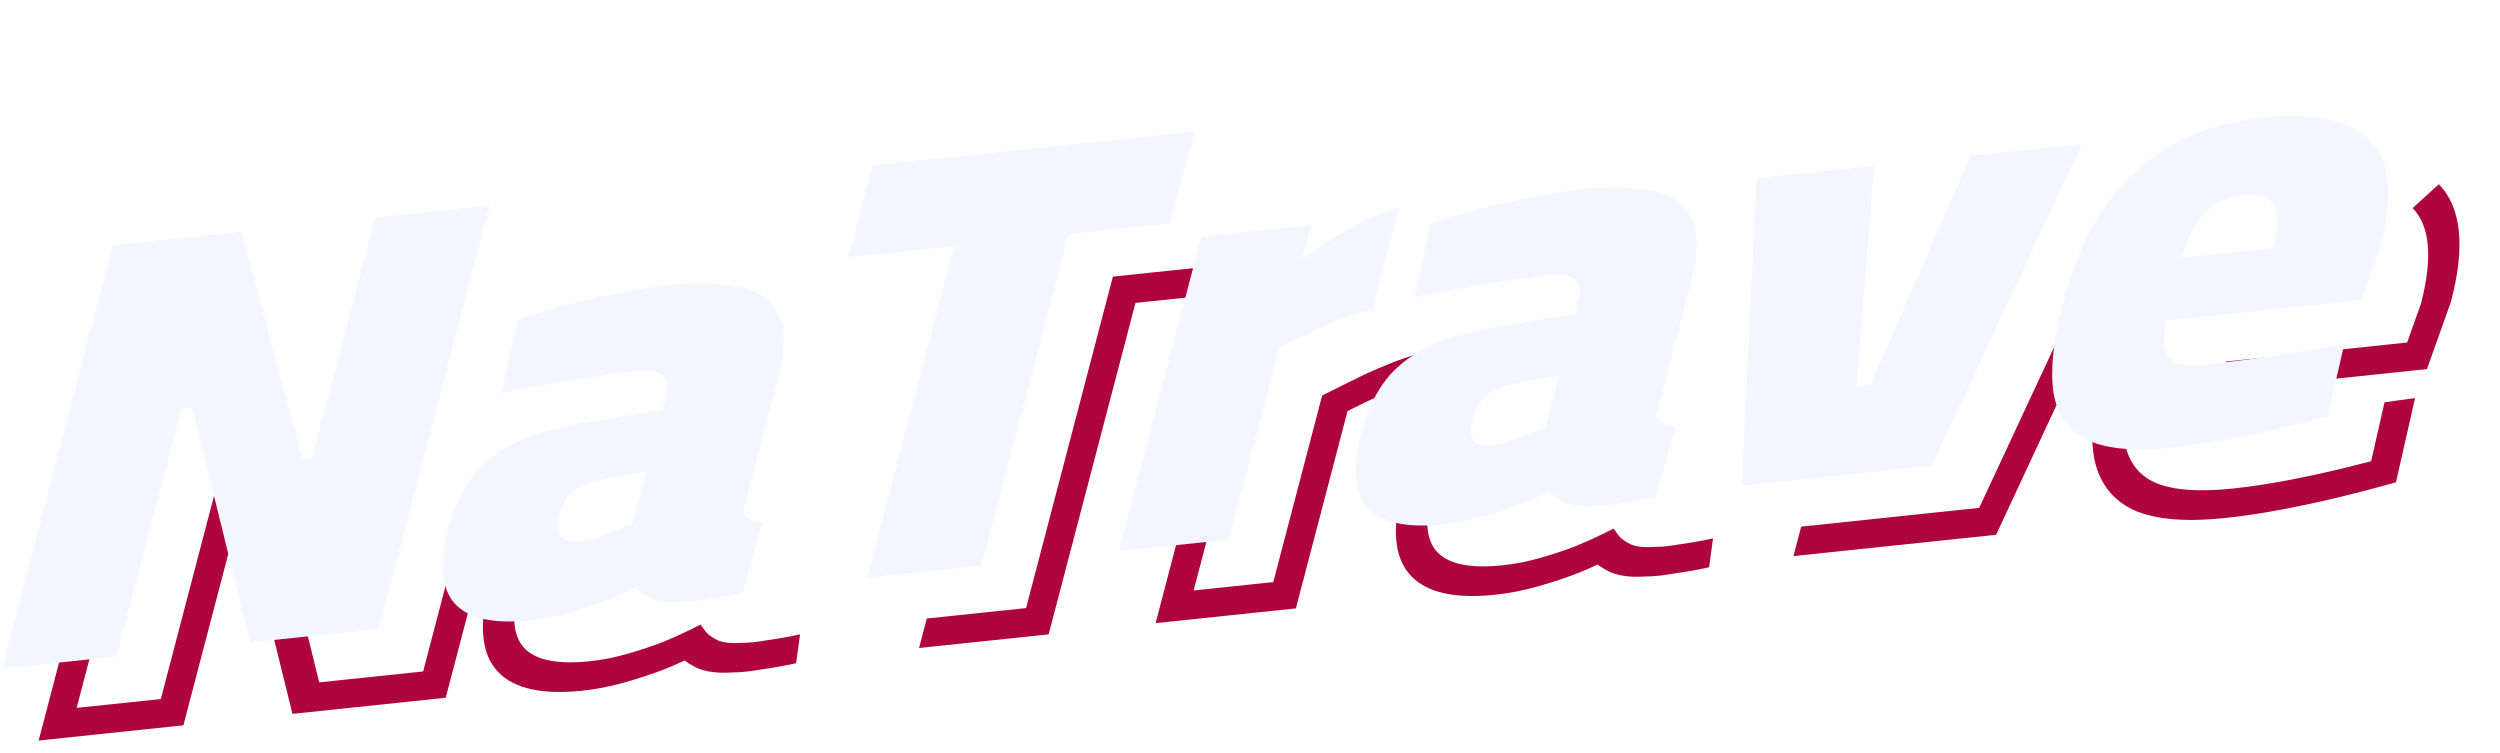
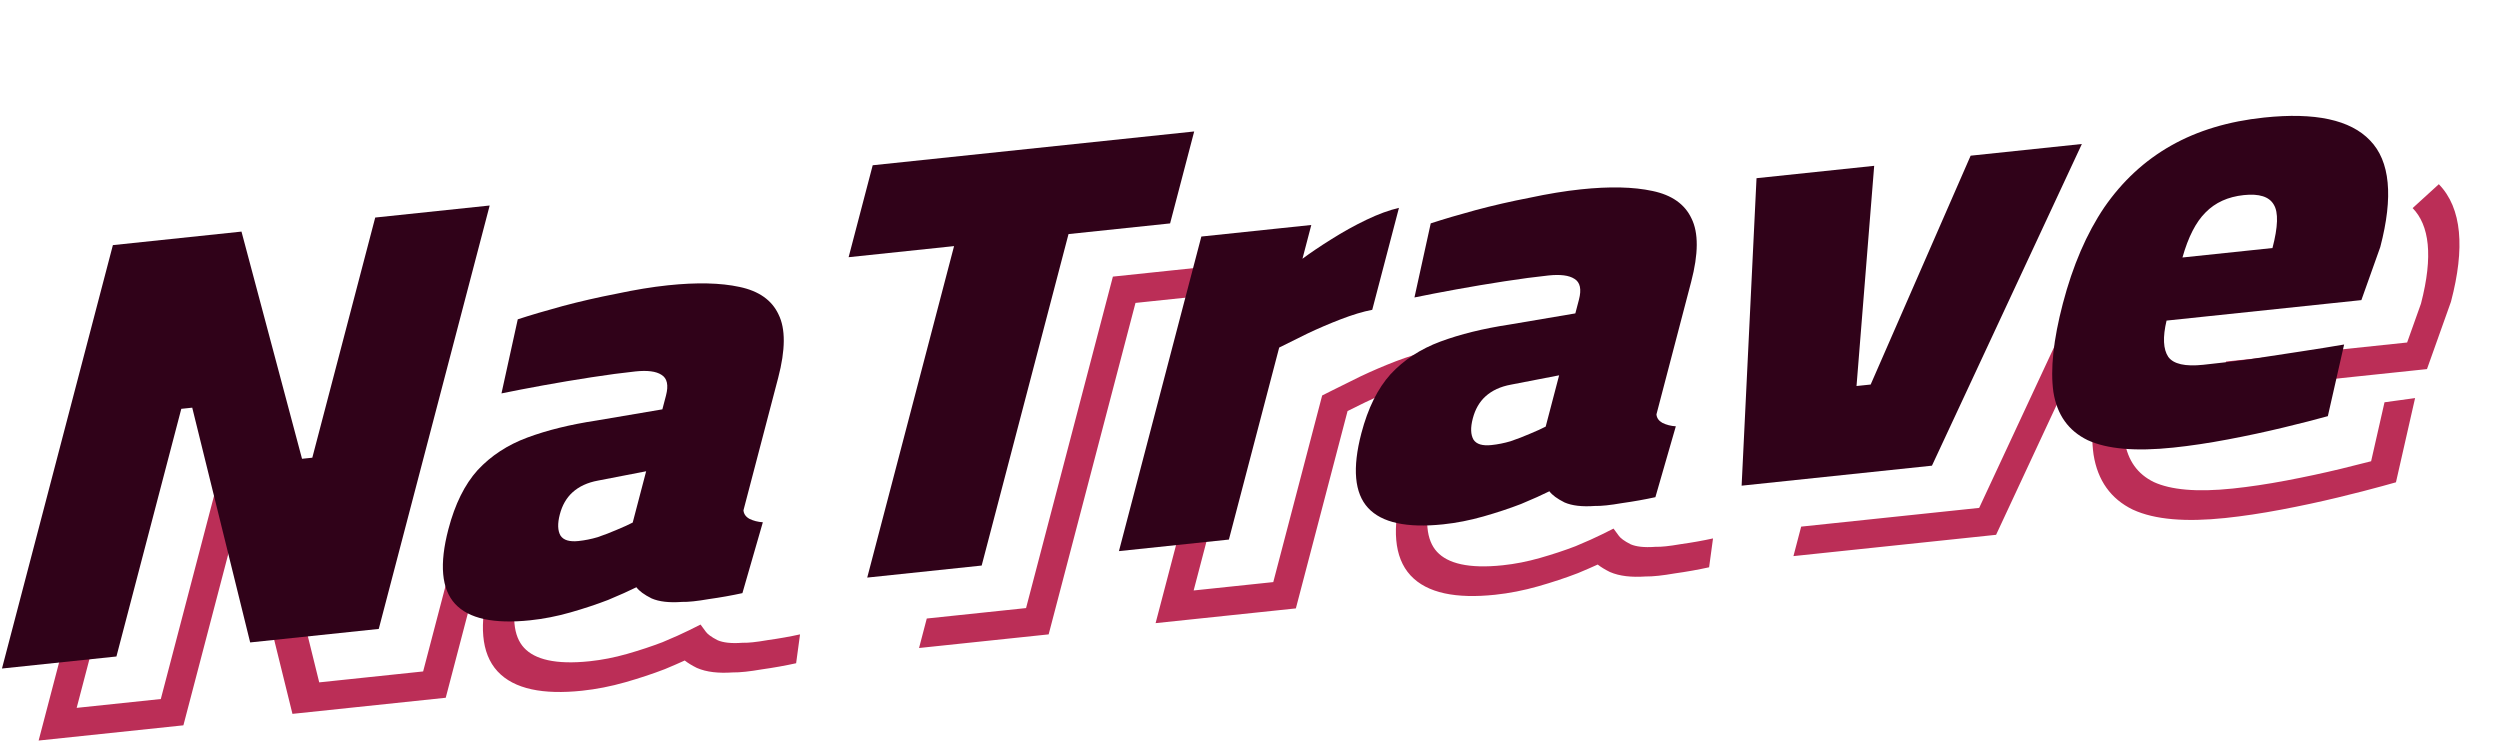
- <svg xmlns="http://www.w3.org/2000/svg" viewBox="0 0 246 74" fill="none">
-   <path fill-rule="evenodd" clip-rule="evenodd" d="M109.509 27.218L120.997 26.011L120.237 28.913L111.732 29.807L103.187 62.423L90.434 63.764L91.194 60.862L100.964 59.835L109.509 27.218ZM194.75 49.977L208.952 19.505L211.718 19.791L196.415 52.625L176.475 54.721L177.235 51.819L194.75 49.977ZM238.224 29.877C239.446 25.168 239.04 22.158 237.403 20.476L239.981 18.126C242.279 20.489 242.547 24.45 241.19 29.631L241.172 29.7L238.814 36.319L218.287 38.476L219.047 35.574L236.861 33.702L238.224 29.877ZM22.207 44.413L25.711 44.045L31.411 67.145L41.636 66.07L46.714 46.69L49.697 46.376L43.86 68.659L28.777 70.244L23.716 49.73L18.046 71.372L3.801 72.869L9.638 50.587L12.621 50.273L7.544 69.654L15.823 68.784L22.207 44.413ZM137.343 35.551C138.568 35.079 139.706 34.735 140.744 34.534L140.27 37.394C139.495 37.543 138.584 37.813 137.528 38.219C136.442 38.638 135.388 39.09 134.367 39.574C133.734 39.885 133.145 40.176 132.601 40.446L127.513 59.867L113.711 61.317L118.146 44.389L121.129 44.075L117.455 58.102L125.29 57.278L130.101 38.915L131.06 38.433C131.871 38.025 132.797 37.566 133.838 37.056L133.85 37.05L133.863 37.044C134.993 36.507 136.154 36.009 137.343 35.551ZM35.83 51.968L34.818 52.074L35.578 49.172L36.59 49.066L35.83 51.968ZM209.955 35.188C209.05 38.643 208.778 41.354 209.061 43.382C209.374 45.322 210.333 46.653 211.942 47.437C213.592 48.194 216.134 48.448 219.711 48.072C221.349 47.9 223.096 47.639 224.953 47.288C226.825 46.934 228.621 46.548 230.34 46.133C231.462 45.861 232.454 45.613 233.318 45.387L234.636 39.585L237.644 39.171L235.762 47.458L234.447 47.824C233.268 48.152 231.794 48.53 230.031 48.956C228.247 49.388 226.392 49.785 224.466 50.149C222.526 50.516 220.687 50.792 218.951 50.974C215.11 51.378 212.04 51.147 209.884 50.153L209.875 50.149L209.866 50.145C207.698 49.092 206.411 47.273 206.008 44.749L206.006 44.739L206.005 44.729C205.66 42.276 206.008 39.18 206.971 35.502L209.955 35.188ZM51.094 57.391C50.248 60.62 50.531 62.62 51.564 63.741C52.615 64.881 54.652 65.421 58.03 65.066C59.241 64.938 60.459 64.7 61.687 64.35C62.957 63.987 64.125 63.6 65.192 63.191C66.308 62.725 67.176 62.334 67.814 62.015L68.934 61.456L69.464 62.176C69.617 62.385 69.966 62.672 70.626 63.005C71.147 63.226 71.917 63.333 73.013 63.252L73.086 63.247L73.157 63.249C73.621 63.261 74.385 63.188 75.509 62.993L75.537 62.988L75.565 62.984C76.676 62.829 77.728 62.641 78.724 62.423L78.339 65.263C77.254 65.502 76.122 65.703 74.943 65.869C73.797 66.067 72.825 66.178 72.082 66.168C70.714 66.261 69.524 66.139 68.59 65.731L68.567 65.721L68.545 65.71C68.105 65.49 67.709 65.254 67.377 64.993C66.811 65.252 66.171 65.53 65.46 65.826L65.432 65.838L65.404 65.849C64.198 66.313 62.904 66.741 61.526 67.134C60.094 67.542 58.675 67.82 57.27 67.968C53.478 68.366 50.588 67.828 48.956 66.058C47.306 64.269 47.15 61.368 48.11 57.705L51.094 57.391ZM140.931 47.949C140.085 51.178 140.368 53.178 141.401 54.298C142.453 55.438 144.489 55.978 147.867 55.623C149.078 55.496 150.296 55.257 151.524 54.907C152.794 54.545 153.962 54.158 155.029 53.748C156.145 53.283 157.013 52.892 157.651 52.573L158.771 52.013L159.301 52.734C159.454 52.943 159.803 53.23 160.463 53.562C160.984 53.784 161.754 53.89 162.85 53.81L162.923 53.805L162.994 53.806C163.459 53.818 164.222 53.746 165.346 53.551L165.374 53.546L165.402 53.542C166.513 53.387 167.565 53.199 168.561 52.98L168.176 55.821C167.091 56.06 165.959 56.261 164.78 56.426C163.634 56.625 162.662 56.736 161.92 56.726C160.551 56.819 159.361 56.697 158.427 56.289L158.404 56.279L158.382 56.268C157.942 56.048 157.546 55.811 157.214 55.551C156.648 55.81 156.008 56.088 155.297 56.384L155.269 56.396L155.242 56.406C154.035 56.871 152.742 57.298 151.363 57.691C149.931 58.1 148.512 58.378 147.107 58.525C143.315 58.924 140.425 58.386 138.793 56.616C137.143 54.827 136.987 51.926 137.947 48.262L140.931 47.949Z" fill="#AF053F" />
-   <path d="M0.194 65.782L11.108 24.119L23.762 22.789L29.719 45.144L30.731 45.038L36.922 21.406L48.184 20.222L37.27 61.886L24.616 63.215L18.916 40.115L17.84 40.228L11.456 64.599L0.194 65.782Z" fill="#F4F6FF" />
-   <path d="M52.172 61.037C48.586 61.414 46.123 60.875 44.781 59.42C43.44 57.965 43.22 55.515 44.123 52.069C44.768 49.607 45.726 47.671 46.998 46.26C48.312 44.846 49.946 43.776 51.9 43.052C53.853 42.328 56.111 41.772 58.674 41.383L65.177 40.28L65.532 38.926C65.801 37.901 65.651 37.218 65.084 36.879C64.559 36.535 63.706 36.425 62.525 36.549C61.259 36.682 59.814 36.874 58.19 37.125C56.566 37.375 54.978 37.642 53.428 37.924C51.877 38.207 50.516 38.47 49.345 38.712L50.947 31.422C52.203 31.011 53.67 30.578 55.348 30.122C57.069 29.662 58.836 29.257 60.651 28.906C62.476 28.515 64.169 28.237 65.729 28.073C68.555 27.776 70.9 27.829 72.763 28.232C74.669 28.63 75.95 29.533 76.607 30.94C77.306 32.343 77.296 34.418 76.575 37.167L73.157 50.214C73.187 50.57 73.381 50.849 73.738 51.05C74.138 51.248 74.58 51.361 75.064 51.39L73.053 58.364C72.008 58.593 70.911 58.788 69.762 58.949C68.601 59.151 67.716 59.244 67.104 59.228C65.85 59.32 64.854 59.206 64.118 58.884C63.393 58.521 62.894 58.155 62.622 57.785C61.914 58.138 60.984 58.555 59.833 59.035C58.693 59.474 57.458 59.883 56.128 60.263C54.798 60.642 53.479 60.9 52.172 61.037ZM56.922 53.237C57.555 53.17 58.183 53.044 58.806 52.859C59.481 52.629 60.12 52.382 60.722 52.119C61.366 51.852 61.879 51.619 62.259 51.419L63.581 46.373L58.85 47.289C57.816 47.477 56.976 47.865 56.33 48.452C55.737 48.993 55.322 49.714 55.086 50.617C54.85 51.52 54.872 52.215 55.154 52.704C55.447 53.152 56.037 53.33 56.922 53.237Z" fill="#F4F6FF" />
-   <path d="M85.335 56.834L93.88 24.217L83.504 25.308L85.874 16.261L117.508 12.936L115.138 21.983L105.142 23.033L96.597 55.65L85.335 56.834Z" fill="#F4F6FF" />
-   <path d="M110.104 54.23L118.213 23.275L129.032 22.138L128.162 25.461C128.976 24.857 129.923 24.219 131.001 23.547C132.133 22.83 133.285 22.19 134.457 21.628C135.63 21.066 136.697 20.674 137.657 20.454L135.029 30.485C134.122 30.66 133.098 30.967 131.957 31.406C130.817 31.845 129.708 32.321 128.63 32.833C127.595 33.341 126.675 33.797 125.872 34.2L120.923 53.093L110.104 54.23Z" fill="#F4F6FF" />
-   <path d="M142.009 51.595C138.423 51.972 135.96 51.433 134.618 49.978C133.277 48.523 133.057 46.072 133.96 42.626C134.605 40.165 135.563 38.229 136.835 36.818C138.149 35.403 139.783 34.334 141.737 33.61C143.69 32.886 145.948 32.329 148.511 31.94L155.014 30.838L155.369 29.484C155.638 28.458 155.488 27.776 154.921 27.436C154.396 27.093 153.543 26.983 152.362 27.107C151.096 27.24 149.651 27.432 148.027 27.682C146.403 27.933 144.815 28.199 143.265 28.482C141.714 28.765 140.353 29.027 139.182 29.27L140.784 21.98C142.04 21.569 143.507 21.135 145.185 20.68C146.906 20.22 148.673 19.814 150.488 19.464C152.313 19.073 154.006 18.795 155.566 18.631C158.392 18.334 160.737 18.387 162.601 18.79C164.506 19.188 165.787 20.09 166.444 21.497C167.143 22.9 167.133 24.976 166.412 27.725L162.995 40.772C163.024 41.127 163.218 41.406 163.575 41.608C163.975 41.806 164.417 41.919 164.901 41.948L162.89 48.922C161.845 49.151 160.748 49.346 159.599 49.507C158.438 49.709 157.553 49.802 156.941 49.786C155.687 49.878 154.691 49.763 153.955 49.442C153.23 49.079 152.731 48.713 152.459 48.342C151.751 48.696 150.822 49.113 149.67 49.593C148.53 50.032 147.295 50.441 145.965 50.82C144.635 51.199 143.316 51.458 142.009 51.595ZM146.759 43.794C147.392 43.728 148.02 43.602 148.643 43.417C149.318 43.186 149.957 42.94 150.559 42.677C151.203 42.41 151.716 42.176 152.096 41.977L153.418 36.931L148.687 37.847C147.653 38.035 146.813 38.423 146.167 39.009C145.574 39.55 145.16 40.272 144.923 41.175C144.687 42.077 144.709 42.773 144.992 43.262C145.284 43.71 145.874 43.888 146.759 43.794Z" fill="#F4F6FF" />
-   <path d="M171.376 47.79L172.842 17.534L184.42 16.317L182.682 37.984L184.074 37.838L193.911 15.319L204.856 14.169L190.104 45.822L171.376 47.79Z" fill="#F4F6FF" />
-   <path d="M213.852 44.044C210.14 44.434 207.333 44.191 205.43 43.313C203.537 42.395 202.412 40.818 202.055 38.581C201.74 36.34 202.05 33.435 202.985 29.866C203.963 26.132 205.322 22.977 207.064 20.4C208.848 17.819 211.04 15.793 213.64 14.323C216.24 12.852 219.29 11.933 222.791 11.566C227.811 11.038 231.285 11.79 233.214 13.821C235.185 15.848 235.52 19.344 234.219 24.308L232.359 29.531L213.189 31.546C212.801 33.183 212.858 34.374 213.36 35.119C213.873 35.823 215.015 36.082 216.787 35.896C218.136 35.754 219.639 35.576 221.295 35.362C223.004 35.103 224.691 34.846 226.358 34.591C228.066 34.331 229.501 34.101 230.661 33.899L229.06 40.95C227.91 41.27 226.459 41.642 224.707 42.065C222.955 42.489 221.13 42.88 219.231 43.239C217.332 43.599 215.539 43.867 213.852 44.044ZM214.754 25.337L223.611 24.406C224.159 22.314 224.204 20.893 223.744 20.143C223.294 19.352 222.311 19.037 220.792 19.197C219.232 19.361 217.974 19.932 217.021 20.91C216.078 21.846 215.322 23.322 214.754 25.337Z" fill="#F4F6FF" />
+ <svg xmlns="http://www.w3.org/2000/svg" width="246" height="74" viewBox="0 0 246 74" fill="none">
+   <path fill-rule="evenodd" clip-rule="evenodd" d="M109.509 27.218L120.997 26.011L120.237 28.913L111.732 29.807L103.187 62.423L90.434 63.764L91.194 60.862L100.964 59.835L109.509 27.218ZM194.75 49.977L208.952 19.505L211.718 19.791L196.415 52.625L176.475 54.721L177.235 51.819L194.75 49.977ZM238.224 29.877C239.446 25.168 239.04 22.158 237.403 20.476L239.981 18.126C242.279 20.489 242.547 24.45 241.19 29.631L241.172 29.7L238.814 36.319L218.287 38.476L219.047 35.574L236.861 33.702L238.224 29.877ZM22.207 44.413L25.711 44.045L31.411 67.145L41.636 66.07L46.714 46.69L49.697 46.376L43.86 68.659L28.777 70.244L23.716 49.73L18.046 71.372L3.801 72.869L9.638 50.587L12.621 50.273L7.544 69.654L15.823 68.784L22.207 44.413ZM137.343 35.551C138.568 35.079 139.706 34.735 140.744 34.534L140.27 37.394C139.495 37.543 138.584 37.813 137.528 38.219C136.442 38.638 135.388 39.09 134.367 39.574C133.734 39.885 133.145 40.176 132.601 40.446L127.513 59.867L113.711 61.317L118.146 44.389L121.129 44.075L117.455 58.102L125.29 57.278L130.101 38.915L131.06 38.433C131.871 38.025 132.797 37.566 133.838 37.056L133.85 37.05L133.863 37.044C134.993 36.507 136.154 36.009 137.343 35.551ZM35.83 51.968L34.818 52.074L35.578 49.172L36.59 49.066L35.83 51.968ZM209.955 35.188C209.05 38.643 208.778 41.354 209.061 43.382C209.374 45.322 210.333 46.653 211.942 47.437C213.592 48.194 216.134 48.448 219.711 48.072C221.349 47.9 223.096 47.639 224.953 47.288C226.825 46.934 228.621 46.548 230.34 46.133C231.462 45.861 232.454 45.613 233.318 45.387L234.636 39.585L237.644 39.171L235.762 47.458L234.447 47.824C233.268 48.152 231.794 48.53 230.031 48.956C228.247 49.388 226.392 49.785 224.466 50.149C222.526 50.516 220.687 50.792 218.951 50.974C215.11 51.378 212.04 51.147 209.884 50.153L209.875 50.149L209.866 50.145C207.698 49.092 206.411 47.273 206.008 44.749L206.006 44.739L206.005 44.729C205.66 42.276 206.008 39.18 206.971 35.502L209.955 35.188ZM51.094 57.391C50.248 60.62 50.531 62.62 51.564 63.741C52.615 64.881 54.652 65.421 58.03 65.066C59.241 64.938 60.459 64.7 61.687 64.35C62.957 63.987 64.125 63.6 65.192 63.191C66.308 62.725 67.176 62.334 67.814 62.015L68.934 61.456L69.464 62.176C69.617 62.385 69.966 62.672 70.626 63.005C71.147 63.226 71.917 63.333 73.013 63.252L73.086 63.247L73.157 63.249C73.621 63.261 74.385 63.188 75.509 62.993L75.537 62.988L75.565 62.984C76.676 62.829 77.728 62.641 78.724 62.423L78.339 65.263C77.254 65.502 76.122 65.703 74.943 65.869C73.797 66.067 72.825 66.178 72.082 66.168C70.714 66.261 69.524 66.139 68.59 65.731L68.567 65.721L68.545 65.71C68.105 65.49 67.709 65.254 67.377 64.993C66.811 65.252 66.171 65.53 65.46 65.826L65.432 65.838L65.404 65.849C64.198 66.313 62.904 66.741 61.526 67.134C60.094 67.542 58.675 67.82 57.27 67.968C53.478 68.366 50.588 67.828 48.956 66.058C47.306 64.269 47.15 61.368 48.11 57.705L51.094 57.391ZM140.931 47.949C140.085 51.178 140.368 53.178 141.401 54.298C142.453 55.438 144.489 55.978 147.867 55.623C149.078 55.496 150.296 55.257 151.524 54.907C152.794 54.545 153.962 54.158 155.029 53.748C156.145 53.283 157.013 52.892 157.651 52.573L158.771 52.013L159.301 52.734C159.454 52.943 159.803 53.23 160.463 53.562C160.984 53.784 161.754 53.89 162.85 53.81L162.923 53.805L162.994 53.806C163.459 53.818 164.222 53.746 165.346 53.551L165.374 53.546L165.402 53.542C166.513 53.387 167.565 53.199 168.561 52.98L168.176 55.821C167.091 56.06 165.959 56.261 164.78 56.426C163.634 56.625 162.662 56.736 161.92 56.726C160.551 56.819 159.361 56.697 158.427 56.289L158.404 56.279L158.382 56.268C157.942 56.048 157.546 55.811 157.214 55.551C156.648 55.81 156.008 56.088 155.297 56.384L155.269 56.396L155.242 56.406C154.035 56.871 152.742 57.298 151.363 57.691C149.931 58.1 148.512 58.378 147.107 58.525C143.315 58.924 140.425 58.386 138.793 56.616C137.143 54.827 136.987 51.926 137.947 48.262L140.931 47.949Z" fill="#BB2E57" />
+   <path d="M0.194 65.782L11.108 24.119L23.762 22.789L29.719 45.144L30.731 45.038L36.922 21.406L48.184 20.222L37.27 61.886L24.616 63.215L18.916 40.115L17.84 40.228L11.456 64.599L0.194 65.782Z" fill="#300219" />
+   <path d="M52.172 61.037C48.586 61.414 46.123 60.875 44.781 59.42C43.44 57.965 43.22 55.515 44.123 52.069C44.768 49.607 45.726 47.671 46.998 46.26C48.312 44.846 49.946 43.776 51.9 43.052C53.853 42.328 56.111 41.772 58.674 41.383L65.177 40.28L65.532 38.926C65.801 37.901 65.651 37.218 65.084 36.879C64.559 36.535 63.706 36.425 62.525 36.549C61.259 36.682 59.814 36.874 58.19 37.125C56.566 37.375 54.978 37.642 53.428 37.924C51.877 38.207 50.516 38.47 49.345 38.712L50.947 31.422C52.203 31.011 53.67 30.578 55.348 30.122C57.069 29.662 58.836 29.257 60.651 28.906C62.476 28.515 64.169 28.237 65.729 28.073C68.555 27.776 70.9 27.829 72.763 28.232C74.669 28.63 75.95 29.533 76.607 30.94C77.306 32.343 77.296 34.418 76.575 37.167L73.157 50.214C73.187 50.57 73.381 50.849 73.738 51.05C74.138 51.248 74.58 51.361 75.064 51.39L73.053 58.364C72.008 58.593 70.911 58.788 69.762 58.949C68.601 59.151 67.716 59.244 67.104 59.228C65.85 59.32 64.854 59.206 64.118 58.884C63.393 58.521 62.894 58.155 62.622 57.785C61.914 58.138 60.984 58.555 59.833 59.035C58.693 59.474 57.458 59.883 56.128 60.263C54.798 60.642 53.479 60.9 52.172 61.037ZM56.922 53.237C57.555 53.17 58.183 53.044 58.806 52.859C59.481 52.629 60.12 52.382 60.722 52.119C61.366 51.852 61.879 51.619 62.259 51.419L63.581 46.373L58.85 47.289C57.816 47.477 56.976 47.865 56.33 48.452C55.737 48.993 55.322 49.714 55.086 50.617C54.85 51.52 54.872 52.215 55.154 52.704C55.447 53.152 56.037 53.33 56.922 53.237Z" fill="#300219" />
+   <path d="M85.335 56.834L93.88 24.217L83.504 25.308L85.874 16.261L117.508 12.936L115.138 21.983L105.142 23.033L96.597 55.65L85.335 56.834Z" fill="#300219" />
+   <path d="M110.104 54.23L118.213 23.275L129.032 22.138L128.162 25.461C128.976 24.857 129.923 24.219 131.001 23.547C132.133 22.83 133.285 22.19 134.457 21.628C135.63 21.066 136.697 20.674 137.657 20.454L135.029 30.485C134.122 30.66 133.098 30.967 131.957 31.406C130.817 31.845 129.708 32.321 128.63 32.833C127.595 33.341 126.675 33.797 125.872 34.2L120.923 53.093L110.104 54.23Z" fill="#300219" />
+   <path d="M142.009 51.595C138.423 51.972 135.96 51.433 134.618 49.978C133.277 48.523 133.057 46.072 133.96 42.626C134.605 40.165 135.563 38.229 136.835 36.818C138.149 35.403 139.783 34.334 141.737 33.61C143.69 32.886 145.948 32.329 148.511 31.94L155.014 30.838L155.369 29.484C155.638 28.458 155.488 27.776 154.921 27.436C154.396 27.093 153.543 26.983 152.362 27.107C151.096 27.24 149.651 27.432 148.027 27.682C146.403 27.933 144.815 28.199 143.265 28.482C141.714 28.765 140.353 29.027 139.182 29.27L140.784 21.98C142.04 21.569 143.507 21.135 145.185 20.68C146.906 20.22 148.673 19.814 150.488 19.464C152.313 19.073 154.006 18.795 155.566 18.631C158.392 18.334 160.737 18.387 162.601 18.79C164.506 19.188 165.787 20.09 166.444 21.497C167.143 22.9 167.133 24.976 166.412 27.725L162.995 40.772C163.024 41.127 163.218 41.406 163.575 41.608C163.975 41.806 164.417 41.919 164.901 41.948L162.89 48.922C161.845 49.151 160.748 49.346 159.599 49.507C158.438 49.709 157.553 49.802 156.941 49.786C155.687 49.878 154.691 49.763 153.955 49.442C153.23 49.079 152.731 48.713 152.459 48.342C151.751 48.696 150.822 49.113 149.67 49.593C148.53 50.032 147.295 50.441 145.965 50.82C144.635 51.199 143.316 51.458 142.009 51.595ZM146.759 43.794C147.392 43.728 148.02 43.602 148.643 43.417C149.318 43.186 149.957 42.94 150.559 42.677C151.203 42.41 151.716 42.176 152.096 41.977L153.418 36.931L148.687 37.847C147.653 38.035 146.813 38.423 146.167 39.009C145.574 39.55 145.16 40.272 144.923 41.175C144.687 42.077 144.709 42.773 144.992 43.262C145.284 43.71 145.874 43.888 146.759 43.794Z" fill="#300219" />
+   <path d="M171.376 47.79L172.842 17.534L184.42 16.317L182.682 37.984L184.074 37.838L193.911 15.319L204.856 14.169L190.104 45.822L171.376 47.79Z" fill="#300219" />
+   <path d="M213.852 44.044C210.14 44.434 207.333 44.191 205.43 43.313C203.537 42.395 202.412 40.818 202.055 38.581C201.74 36.34 202.05 33.435 202.985 29.866C203.963 26.132 205.322 22.977 207.064 20.4C208.848 17.819 211.04 15.793 213.64 14.323C216.24 12.852 219.29 11.933 222.791 11.566C227.811 11.038 231.285 11.79 233.214 13.821C235.185 15.848 235.52 19.344 234.219 24.308L232.359 29.531L213.189 31.546C212.801 33.183 212.858 34.374 213.36 35.119C213.873 35.823 215.015 36.082 216.787 35.896C218.136 35.754 219.639 35.576 221.295 35.362C223.004 35.103 224.691 34.846 226.358 34.591C228.066 34.331 229.501 34.101 230.661 33.899L229.06 40.95C227.91 41.27 226.459 41.642 224.707 42.065C222.955 42.489 221.13 42.88 219.231 43.239C217.332 43.599 215.539 43.867 213.852 44.044ZM214.754 25.337L223.611 24.406C224.159 22.314 224.204 20.893 223.744 20.143C223.294 19.352 222.311 19.037 220.792 19.197C219.232 19.361 217.974 19.932 217.021 20.91C216.078 21.846 215.322 23.322 214.754 25.337Z" fill="#300219" />
</svg>
